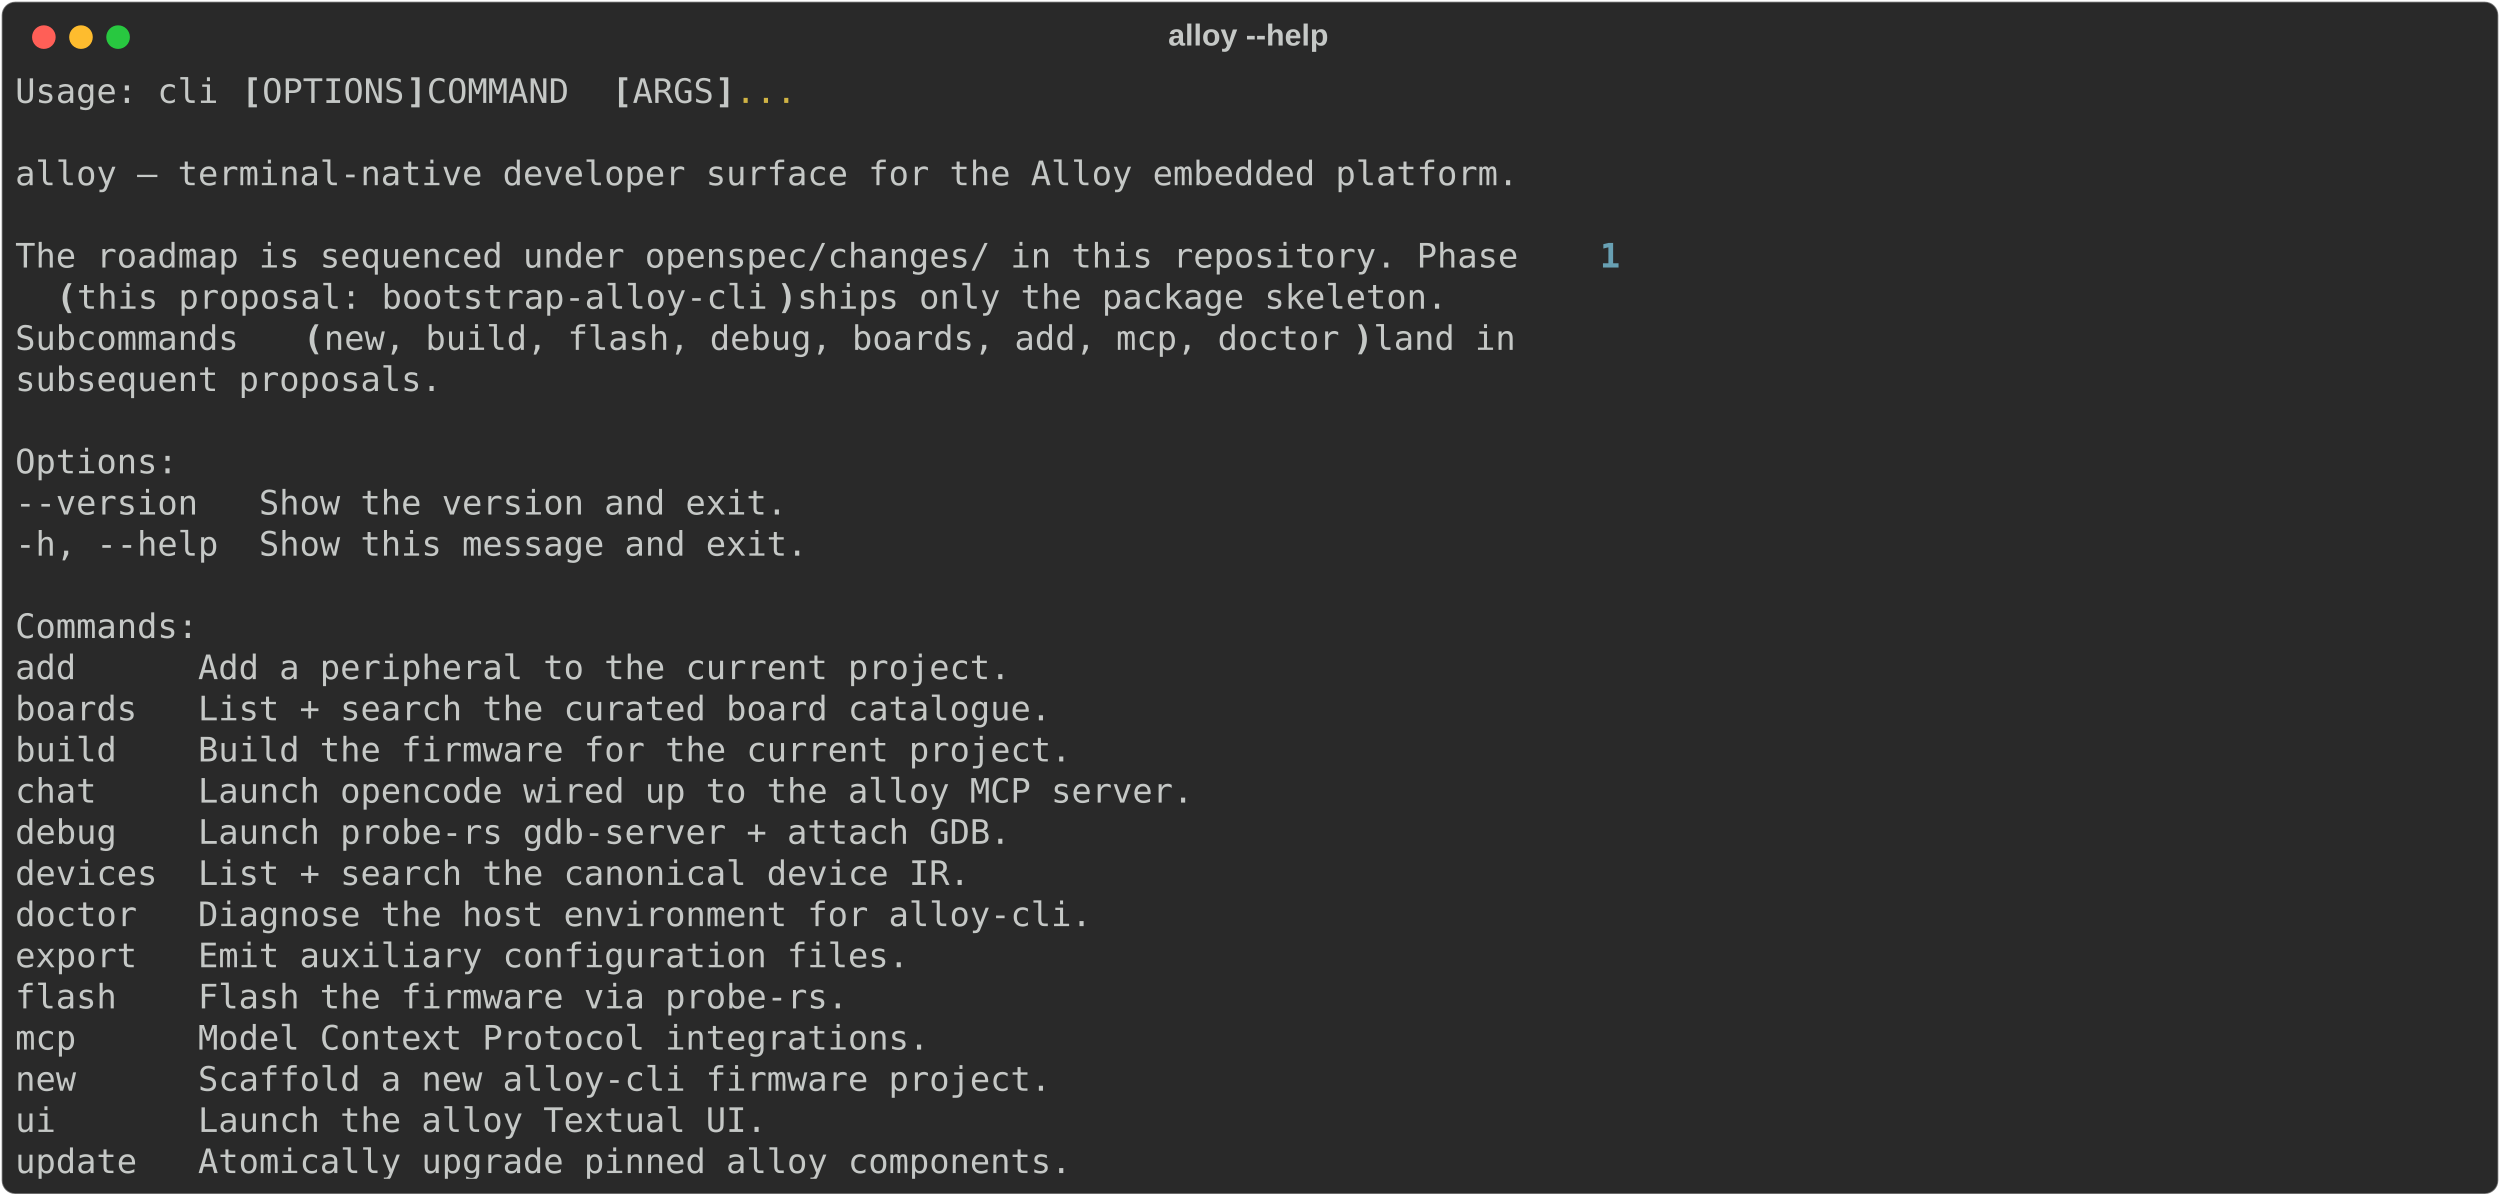
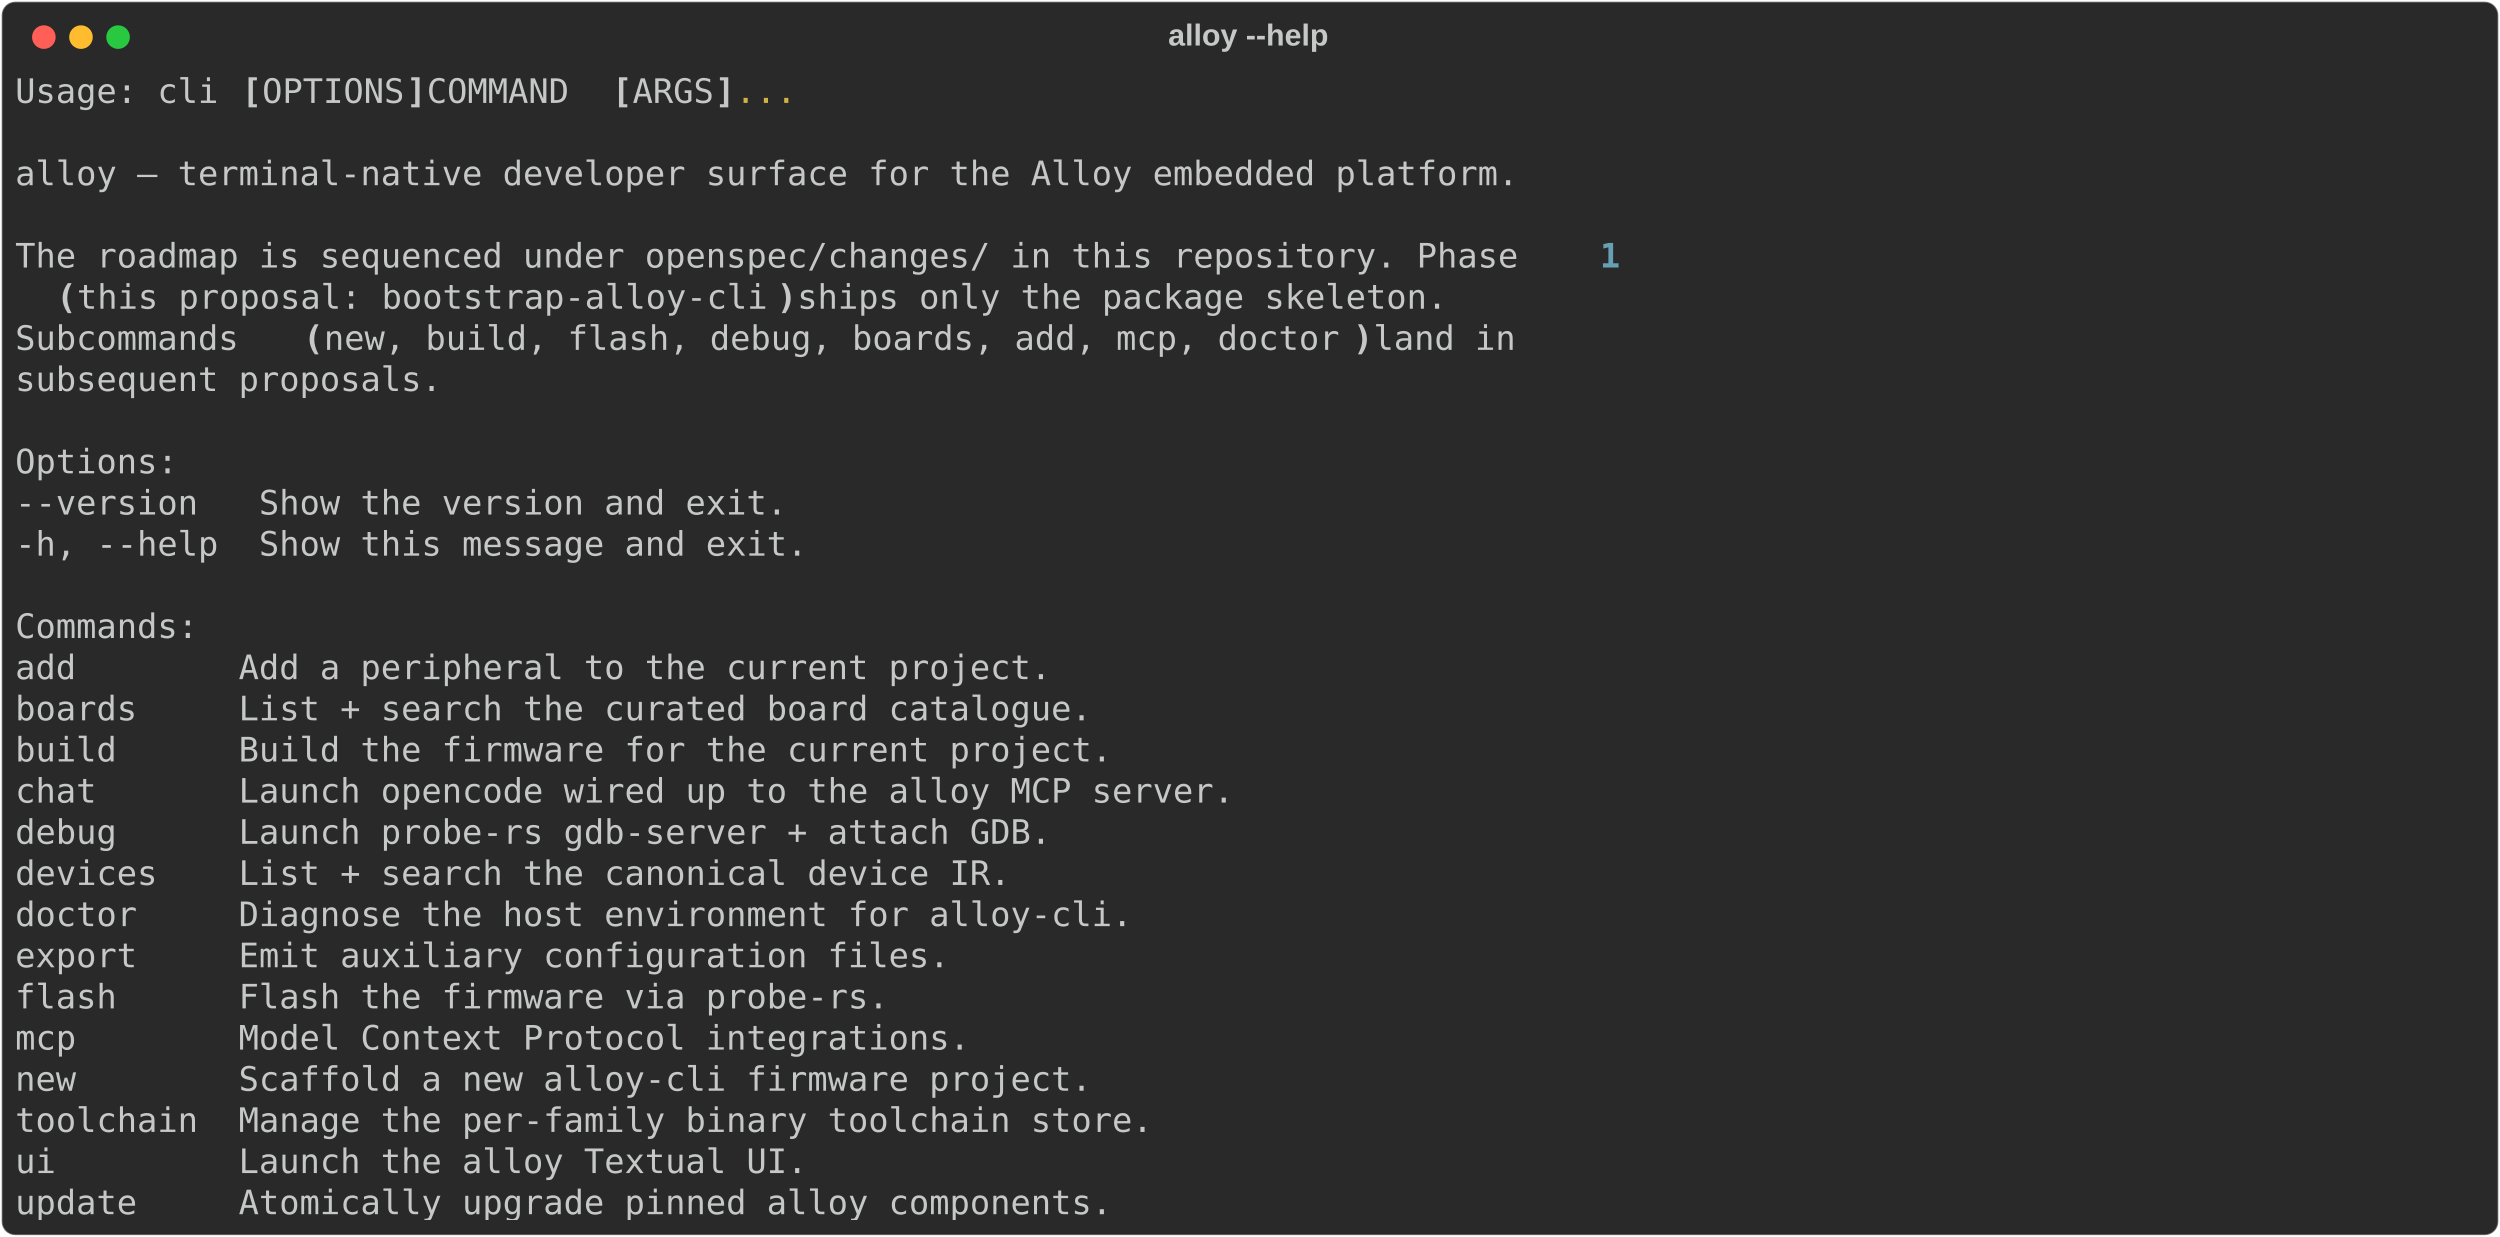
- <svg xmlns="http://www.w3.org/2000/svg" class="rich-terminal" viewBox="0 0 1482 708.8">
+ <svg xmlns="http://www.w3.org/2000/svg" class="rich-terminal" viewBox="0 0 1482 733.2">
  <style>

    @font-face {
        font-family: "Fira Code";
        src: local("FiraCode-Regular"),
                url("https://cdnjs.cloudflare.com/ajax/libs/firacode/6.2.0/woff2/FiraCode-Regular.woff2") format("woff2"),
                url("https://cdnjs.cloudflare.com/ajax/libs/firacode/6.2.0/woff/FiraCode-Regular.woff") format("woff");
        font-style: normal;
        font-weight: 400;
    }
    @font-face {
        font-family: "Fira Code";
        src: local("FiraCode-Bold"),
                url("https://cdnjs.cloudflare.com/ajax/libs/firacode/6.2.0/woff2/FiraCode-Bold.woff2") format("woff2"),
                url("https://cdnjs.cloudflare.com/ajax/libs/firacode/6.2.0/woff/FiraCode-Bold.woff") format("woff");
        font-style: bold;
        font-weight: 700;
    }

-     .terminal-7811762-matrix {
+     .terminal-matrix {
        font-family: Fira Code, monospace;
        font-size: 20px;
        line-height: 24.4px;
        font-variant-east-asian: full-width;
    }

-     .terminal-7811762-title {
+     .terminal-title {
        font-size: 18px;
        font-weight: bold;
        font-family: arial;
    }

-     .terminal-7811762-r1 { fill: #c5c8c6 }
- .terminal-7811762-r2 { fill: #c5c8c6;font-weight: bold }
- .terminal-7811762-r3 { fill: #d0b344 }
- .terminal-7811762-r4 { fill: #68a0b3;font-weight: bold }
+     .terminal-r1 { fill: #c5c8c6 }
+ .terminal-r2 { fill: #c5c8c6;font-weight: bold }
+ .terminal-r3 { fill: #d0b344 }
+ .terminal-r4 { fill: #68a0b3;font-weight: bold }
    </style>
  <defs>
-     <clipPath id="terminal-7811762-clip-terminal">
-       <rect x="0" y="0" width="1463.0" height="657.8" />
-     </clipPath>
-     <clipPath id="terminal-7811762-line-0">
+     <clipPath id="terminal-clip-terminal">
+       <rect x="0" y="0" width="1463.0" height="682.2" />
+     </clipPath>
+     <clipPath id="terminal-line-0">
      <rect x="0" y="1.5" width="1464" height="24.65" />
    </clipPath>
-     <clipPath id="terminal-7811762-line-1">
+     <clipPath id="terminal-line-1">
      <rect x="0" y="25.9" width="1464" height="24.65" />
    </clipPath>
-     <clipPath id="terminal-7811762-line-2">
+     <clipPath id="terminal-line-2">
      <rect x="0" y="50.3" width="1464" height="24.65" />
    </clipPath>
-     <clipPath id="terminal-7811762-line-3">
+     <clipPath id="terminal-line-3">
      <rect x="0" y="74.7" width="1464" height="24.65" />
    </clipPath>
-     <clipPath id="terminal-7811762-line-4">
+     <clipPath id="terminal-line-4">
      <rect x="0" y="99.1" width="1464" height="24.65" />
    </clipPath>
-     <clipPath id="terminal-7811762-line-5">
+     <clipPath id="terminal-line-5">
      <rect x="0" y="123.5" width="1464" height="24.65" />
    </clipPath>
-     <clipPath id="terminal-7811762-line-6">
+     <clipPath id="terminal-line-6">
      <rect x="0" y="147.9" width="1464" height="24.65" />
    </clipPath>
-     <clipPath id="terminal-7811762-line-7">
+     <clipPath id="terminal-line-7">
      <rect x="0" y="172.3" width="1464" height="24.65" />
    </clipPath>
-     <clipPath id="terminal-7811762-line-8">
+     <clipPath id="terminal-line-8">
      <rect x="0" y="196.7" width="1464" height="24.65" />
    </clipPath>
-     <clipPath id="terminal-7811762-line-9">
+     <clipPath id="terminal-line-9">
      <rect x="0" y="221.1" width="1464" height="24.65" />
    </clipPath>
-     <clipPath id="terminal-7811762-line-10">
+     <clipPath id="terminal-line-10">
      <rect x="0" y="245.5" width="1464" height="24.65" />
    </clipPath>
-     <clipPath id="terminal-7811762-line-11">
+     <clipPath id="terminal-line-11">
      <rect x="0" y="269.9" width="1464" height="24.65" />
    </clipPath>
-     <clipPath id="terminal-7811762-line-12">
+     <clipPath id="terminal-line-12">
      <rect x="0" y="294.3" width="1464" height="24.65" />
    </clipPath>
-     <clipPath id="terminal-7811762-line-13">
+     <clipPath id="terminal-line-13">
      <rect x="0" y="318.7" width="1464" height="24.65" />
    </clipPath>
-     <clipPath id="terminal-7811762-line-14">
+     <clipPath id="terminal-line-14">
      <rect x="0" y="343.1" width="1464" height="24.65" />
    </clipPath>
-     <clipPath id="terminal-7811762-line-15">
+     <clipPath id="terminal-line-15">
      <rect x="0" y="367.5" width="1464" height="24.65" />
    </clipPath>
-     <clipPath id="terminal-7811762-line-16">
+     <clipPath id="terminal-line-16">
      <rect x="0" y="391.9" width="1464" height="24.65" />
    </clipPath>
-     <clipPath id="terminal-7811762-line-17">
+     <clipPath id="terminal-line-17">
      <rect x="0" y="416.3" width="1464" height="24.65" />
    </clipPath>
-     <clipPath id="terminal-7811762-line-18">
+     <clipPath id="terminal-line-18">
      <rect x="0" y="440.7" width="1464" height="24.65" />
    </clipPath>
-     <clipPath id="terminal-7811762-line-19">
+     <clipPath id="terminal-line-19">
      <rect x="0" y="465.1" width="1464" height="24.65" />
    </clipPath>
-     <clipPath id="terminal-7811762-line-20">
+     <clipPath id="terminal-line-20">
      <rect x="0" y="489.5" width="1464" height="24.65" />
    </clipPath>
-     <clipPath id="terminal-7811762-line-21">
+     <clipPath id="terminal-line-21">
      <rect x="0" y="513.9" width="1464" height="24.65" />
    </clipPath>
-     <clipPath id="terminal-7811762-line-22">
+     <clipPath id="terminal-line-22">
      <rect x="0" y="538.3" width="1464" height="24.65" />
    </clipPath>
-     <clipPath id="terminal-7811762-line-23">
+     <clipPath id="terminal-line-23">
      <rect x="0" y="562.7" width="1464" height="24.65" />
    </clipPath>
-     <clipPath id="terminal-7811762-line-24">
+     <clipPath id="terminal-line-24">
      <rect x="0" y="587.1" width="1464" height="24.65" />
    </clipPath>
-     <clipPath id="terminal-7811762-line-25">
+     <clipPath id="terminal-line-25">
      <rect x="0" y="611.5" width="1464" height="24.65" />
    </clipPath>
+     <clipPath id="terminal-line-26">
+       <rect x="0" y="635.9" width="1464" height="24.65" />
+     </clipPath>
  </defs>
-   <rect fill="#292929" stroke="rgba(255,255,255,0.35)" stroke-width="1" x="1" y="1" width="1480" height="706.8" rx="8" />
-   <text class="terminal-7811762-title" fill="#c5c8c6" text-anchor="middle" x="740" y="27">alloy --help</text>
+   <rect fill="#292929" stroke="rgba(255,255,255,0.35)" stroke-width="1" x="1" y="1" width="1480" height="731.2" rx="8" />
+   <text class="terminal-title" fill="#c5c8c6" text-anchor="middle" x="740" y="27">alloy --help</text>
  <g transform="translate(26,22)">
    <circle cx="0" cy="0" r="7" fill="#ff5f57" />
    <circle cx="22" cy="0" r="7" fill="#febc2e" />
    <circle cx="44" cy="0" r="7" fill="#28c840" />
  </g>
-   <g transform="translate(9, 41)" clip-path="url(#terminal-7811762-clip-terminal)">
-     <g class="terminal-7811762-matrix">
-       <text class="terminal-7811762-r1" x="0" y="20" textLength="134.2" clip-path="url(#terminal-7811762-line-0)">Usage: cli </text>
-       <text class="terminal-7811762-r2" x="134.2" y="20" textLength="12.2" clip-path="url(#terminal-7811762-line-0)">[</text>
-       <text class="terminal-7811762-r1" x="146.4" y="20" textLength="85.4" clip-path="url(#terminal-7811762-line-0)">OPTIONS</text>
-       <text class="terminal-7811762-r2" x="231.8" y="20" textLength="12.2" clip-path="url(#terminal-7811762-line-0)">]</text>
-       <text class="terminal-7811762-r1" x="244" y="20" textLength="109.8" clip-path="url(#terminal-7811762-line-0)"> COMMAND </text>
-       <text class="terminal-7811762-r2" x="353.8" y="20" textLength="12.2" clip-path="url(#terminal-7811762-line-0)">[</text>
-       <text class="terminal-7811762-r1" x="366" y="20" textLength="48.8" clip-path="url(#terminal-7811762-line-0)">ARGS</text>
-       <text class="terminal-7811762-r2" x="414.8" y="20" textLength="12.2" clip-path="url(#terminal-7811762-line-0)">]</text>
-       <text class="terminal-7811762-r3" x="427" y="20" textLength="36.6" clip-path="url(#terminal-7811762-line-0)">...</text>
-       <text class="terminal-7811762-r1" x="1464" y="20" textLength="12.2" clip-path="url(#terminal-7811762-line-0)">
- </text>
-       <text class="terminal-7811762-r1" x="1464" y="44.4" textLength="12.2" clip-path="url(#terminal-7811762-line-1)">
- </text>
-       <text class="terminal-7811762-r1" x="0" y="68.8" textLength="927.2" clip-path="url(#terminal-7811762-line-2)">  alloy — terminal-native developer surface for the Alloy embedded platform.</text>
-       <text class="terminal-7811762-r1" x="1464" y="68.8" textLength="12.2" clip-path="url(#terminal-7811762-line-2)">
- </text>
-       <text class="terminal-7811762-r1" x="1464" y="93.2" textLength="12.2" clip-path="url(#terminal-7811762-line-3)">
- </text>
-       <text class="terminal-7811762-r1" x="0" y="117.6" textLength="939.4" clip-path="url(#terminal-7811762-line-4)">  The roadmap is sequenced under openspec/changes/ in this repository. Phase </text>
-       <text class="terminal-7811762-r4" x="939.4" y="117.6" textLength="12.2" clip-path="url(#terminal-7811762-line-4)">1</text>
-       <text class="terminal-7811762-r1" x="1464" y="117.6" textLength="12.2" clip-path="url(#terminal-7811762-line-4)">
- </text>
-       <text class="terminal-7811762-r2" x="24.4" y="142" textLength="12.2" clip-path="url(#terminal-7811762-line-5)">(</text>
-       <text class="terminal-7811762-r1" x="36.6" y="142" textLength="414.8" clip-path="url(#terminal-7811762-line-5)">this proposal: bootstrap-alloy-cli</text>
-       <text class="terminal-7811762-r2" x="451.4" y="142" textLength="12.2" clip-path="url(#terminal-7811762-line-5)">)</text>
-       <text class="terminal-7811762-r1" x="463.6" y="142" textLength="402.6" clip-path="url(#terminal-7811762-line-5)"> ships only the package skeleton.</text>
-       <text class="terminal-7811762-r1" x="1464" y="142" textLength="12.2" clip-path="url(#terminal-7811762-line-5)">
- </text>
-       <text class="terminal-7811762-r1" x="0" y="166.4" textLength="170.8" clip-path="url(#terminal-7811762-line-6)">  Subcommands </text>
-       <text class="terminal-7811762-r2" x="170.8" y="166.4" textLength="12.2" clip-path="url(#terminal-7811762-line-6)">(</text>
-       <text class="terminal-7811762-r1" x="183" y="166.4" textLength="610" clip-path="url(#terminal-7811762-line-6)">new, build, flash, debug, boards, add, mcp, doctor</text>
-       <text class="terminal-7811762-r2" x="793" y="166.4" textLength="12.2" clip-path="url(#terminal-7811762-line-6)">)</text>
-       <text class="terminal-7811762-r1" x="805.2" y="166.4" textLength="97.6" clip-path="url(#terminal-7811762-line-6)"> land in</text>
-       <text class="terminal-7811762-r1" x="1464" y="166.4" textLength="12.2" clip-path="url(#terminal-7811762-line-6)">
- </text>
-       <text class="terminal-7811762-r1" x="0" y="190.8" textLength="280.6" clip-path="url(#terminal-7811762-line-7)">  subsequent proposals.</text>
-       <text class="terminal-7811762-r1" x="1464" y="190.8" textLength="12.2" clip-path="url(#terminal-7811762-line-7)">
- </text>
-       <text class="terminal-7811762-r1" x="1464" y="215.2" textLength="12.2" clip-path="url(#terminal-7811762-line-8)">
- </text>
-       <text class="terminal-7811762-r1" x="0" y="239.6" textLength="97.6" clip-path="url(#terminal-7811762-line-9)">Options:</text>
-       <text class="terminal-7811762-r1" x="1464" y="239.6" textLength="12.2" clip-path="url(#terminal-7811762-line-9)">
- </text>
-       <text class="terminal-7811762-r1" x="0" y="264" textLength="488" clip-path="url(#terminal-7811762-line-10)">  --version   Show the version and exit.</text>
-       <text class="terminal-7811762-r1" x="1464" y="264" textLength="12.2" clip-path="url(#terminal-7811762-line-10)">
- </text>
-       <text class="terminal-7811762-r1" x="0" y="288.4" textLength="500.2" clip-path="url(#terminal-7811762-line-11)">  -h, --help  Show this message and exit.</text>
-       <text class="terminal-7811762-r1" x="1464" y="288.4" textLength="12.2" clip-path="url(#terminal-7811762-line-11)">
- </text>
-       <text class="terminal-7811762-r1" x="1464" y="312.8" textLength="12.2" clip-path="url(#terminal-7811762-line-12)">
- </text>
-       <text class="terminal-7811762-r1" x="0" y="337.2" textLength="109.8" clip-path="url(#terminal-7811762-line-13)">Commands:</text>
-       <text class="terminal-7811762-r1" x="1464" y="337.2" textLength="12.2" clip-path="url(#terminal-7811762-line-13)">
- </text>
-       <text class="terminal-7811762-r1" x="0" y="361.6" textLength="622.2" clip-path="url(#terminal-7811762-line-14)">  add      Add a peripheral to the current project.</text>
-       <text class="terminal-7811762-r1" x="1464" y="361.6" textLength="12.2" clip-path="url(#terminal-7811762-line-14)">
- </text>
-       <text class="terminal-7811762-r1" x="0" y="386" textLength="646.6" clip-path="url(#terminal-7811762-line-15)">  boards   List + search the curated board catalogue.</text>
-       <text class="terminal-7811762-r1" x="1464" y="386" textLength="12.2" clip-path="url(#terminal-7811762-line-15)">
- </text>
-       <text class="terminal-7811762-r1" x="0" y="410.4" textLength="658.8" clip-path="url(#terminal-7811762-line-16)">  build    Build the firmware for the current project.</text>
-       <text class="terminal-7811762-r1" x="1464" y="410.4" textLength="12.2" clip-path="url(#terminal-7811762-line-16)">
- </text>
-       <text class="terminal-7811762-r1" x="0" y="434.8" textLength="732" clip-path="url(#terminal-7811762-line-17)">  chat     Launch opencode wired up to the alloy MCP server.</text>
-       <text class="terminal-7811762-r1" x="1464" y="434.8" textLength="12.2" clip-path="url(#terminal-7811762-line-17)">
- </text>
-       <text class="terminal-7811762-r1" x="0" y="459.2" textLength="622.2" clip-path="url(#terminal-7811762-line-18)">  debug    Launch probe-rs gdb-server + attach GDB.</text>
-       <text class="terminal-7811762-r1" x="1464" y="459.2" textLength="12.2" clip-path="url(#terminal-7811762-line-18)">
- </text>
-       <text class="terminal-7811762-r1" x="0" y="483.6" textLength="597.8" clip-path="url(#terminal-7811762-line-19)">  devices  List + search the canonical device IR.</text>
-       <text class="terminal-7811762-r1" x="1464" y="483.6" textLength="12.2" clip-path="url(#terminal-7811762-line-19)">
- </text>
-       <text class="terminal-7811762-r1" x="0" y="508" textLength="671" clip-path="url(#terminal-7811762-line-20)">  doctor   Diagnose the host environment for alloy-cli.</text>
-       <text class="terminal-7811762-r1" x="1464" y="508" textLength="12.2" clip-path="url(#terminal-7811762-line-20)">
- </text>
-       <text class="terminal-7811762-r1" x="0" y="532.4" textLength="561.2" clip-path="url(#terminal-7811762-line-21)">  export   Emit auxiliary configuration files.</text>
-       <text class="terminal-7811762-r1" x="1464" y="532.4" textLength="12.2" clip-path="url(#terminal-7811762-line-21)">
- </text>
-       <text class="terminal-7811762-r1" x="0" y="556.8" textLength="524.6" clip-path="url(#terminal-7811762-line-22)">  flash    Flash the firmware via probe-rs.</text>
-       <text class="terminal-7811762-r1" x="1464" y="556.8" textLength="12.2" clip-path="url(#terminal-7811762-line-22)">
- </text>
-       <text class="terminal-7811762-r1" x="0" y="581.2" textLength="573.4" clip-path="url(#terminal-7811762-line-23)">  mcp      Model Context Protocol integrations.</text>
-       <text class="terminal-7811762-r1" x="1464" y="581.2" textLength="12.2" clip-path="url(#terminal-7811762-line-23)">
- </text>
-       <text class="terminal-7811762-r1" x="0" y="605.6" textLength="646.6" clip-path="url(#terminal-7811762-line-24)">  new      Scaffold a new alloy-cli firmware project.</text>
-       <text class="terminal-7811762-r1" x="1464" y="605.6" textLength="12.2" clip-path="url(#terminal-7811762-line-24)">
- </text>
-       <text class="terminal-7811762-r1" x="0" y="630" textLength="475.8" clip-path="url(#terminal-7811762-line-25)">  ui       Launch the alloy Textual UI.</text>
-       <text class="terminal-7811762-r1" x="1464" y="630" textLength="12.2" clip-path="url(#terminal-7811762-line-25)">
- </text>
-       <text class="terminal-7811762-r1" x="0" y="654.4" textLength="658.8" clip-path="url(#terminal-7811762-line-26)">  update   Atomically upgrade pinned alloy components.</text>
-       <text class="terminal-7811762-r1" x="1464" y="654.4" textLength="12.2" clip-path="url(#terminal-7811762-line-26)">
+   <g transform="translate(9, 41)" clip-path="url(#terminal-clip-terminal)">
+     <g class="terminal-matrix">
+       <text class="terminal-r1" x="0" y="20" textLength="134.2" clip-path="url(#terminal-line-0)">Usage: cli </text>
+       <text class="terminal-r2" x="134.2" y="20" textLength="12.2" clip-path="url(#terminal-line-0)">[</text>
+       <text class="terminal-r1" x="146.4" y="20" textLength="85.4" clip-path="url(#terminal-line-0)">OPTIONS</text>
+       <text class="terminal-r2" x="231.8" y="20" textLength="12.2" clip-path="url(#terminal-line-0)">]</text>
+       <text class="terminal-r1" x="244" y="20" textLength="109.8" clip-path="url(#terminal-line-0)"> COMMAND </text>
+       <text class="terminal-r2" x="353.8" y="20" textLength="12.2" clip-path="url(#terminal-line-0)">[</text>
+       <text class="terminal-r1" x="366" y="20" textLength="48.8" clip-path="url(#terminal-line-0)">ARGS</text>
+       <text class="terminal-r2" x="414.8" y="20" textLength="12.2" clip-path="url(#terminal-line-0)">]</text>
+       <text class="terminal-r3" x="427" y="20" textLength="36.6" clip-path="url(#terminal-line-0)">...</text>
+       <text class="terminal-r1" x="1464" y="20" textLength="12.2" clip-path="url(#terminal-line-0)">
+ </text>
+       <text class="terminal-r1" x="1464" y="44.4" textLength="12.2" clip-path="url(#terminal-line-1)">
+ </text>
+       <text class="terminal-r1" x="0" y="68.8" textLength="927.2" clip-path="url(#terminal-line-2)">  alloy — terminal-native developer surface for the Alloy embedded platform.</text>
+       <text class="terminal-r1" x="1464" y="68.8" textLength="12.2" clip-path="url(#terminal-line-2)">
+ </text>
+       <text class="terminal-r1" x="1464" y="93.2" textLength="12.2" clip-path="url(#terminal-line-3)">
+ </text>
+       <text class="terminal-r1" x="0" y="117.6" textLength="939.4" clip-path="url(#terminal-line-4)">  The roadmap is sequenced under openspec/changes/ in this repository. Phase </text>
+       <text class="terminal-r4" x="939.4" y="117.6" textLength="12.2" clip-path="url(#terminal-line-4)">1</text>
+       <text class="terminal-r1" x="1464" y="117.6" textLength="12.2" clip-path="url(#terminal-line-4)">
+ </text>
+       <text class="terminal-r2" x="24.4" y="142" textLength="12.2" clip-path="url(#terminal-line-5)">(</text>
+       <text class="terminal-r1" x="36.6" y="142" textLength="414.8" clip-path="url(#terminal-line-5)">this proposal: bootstrap-alloy-cli</text>
+       <text class="terminal-r2" x="451.4" y="142" textLength="12.2" clip-path="url(#terminal-line-5)">)</text>
+       <text class="terminal-r1" x="463.6" y="142" textLength="402.6" clip-path="url(#terminal-line-5)"> ships only the package skeleton.</text>
+       <text class="terminal-r1" x="1464" y="142" textLength="12.2" clip-path="url(#terminal-line-5)">
+ </text>
+       <text class="terminal-r1" x="0" y="166.4" textLength="170.8" clip-path="url(#terminal-line-6)">  Subcommands </text>
+       <text class="terminal-r2" x="170.8" y="166.4" textLength="12.2" clip-path="url(#terminal-line-6)">(</text>
+       <text class="terminal-r1" x="183" y="166.4" textLength="610" clip-path="url(#terminal-line-6)">new, build, flash, debug, boards, add, mcp, doctor</text>
+       <text class="terminal-r2" x="793" y="166.4" textLength="12.2" clip-path="url(#terminal-line-6)">)</text>
+       <text class="terminal-r1" x="805.2" y="166.4" textLength="97.6" clip-path="url(#terminal-line-6)"> land in</text>
+       <text class="terminal-r1" x="1464" y="166.4" textLength="12.2" clip-path="url(#terminal-line-6)">
+ </text>
+       <text class="terminal-r1" x="0" y="190.8" textLength="280.6" clip-path="url(#terminal-line-7)">  subsequent proposals.</text>
+       <text class="terminal-r1" x="1464" y="190.8" textLength="12.2" clip-path="url(#terminal-line-7)">
+ </text>
+       <text class="terminal-r1" x="1464" y="215.2" textLength="12.2" clip-path="url(#terminal-line-8)">
+ </text>
+       <text class="terminal-r1" x="0" y="239.6" textLength="97.6" clip-path="url(#terminal-line-9)">Options:</text>
+       <text class="terminal-r1" x="1464" y="239.6" textLength="12.2" clip-path="url(#terminal-line-9)">
+ </text>
+       <text class="terminal-r1" x="0" y="264" textLength="488" clip-path="url(#terminal-line-10)">  --version   Show the version and exit.</text>
+       <text class="terminal-r1" x="1464" y="264" textLength="12.2" clip-path="url(#terminal-line-10)">
+ </text>
+       <text class="terminal-r1" x="0" y="288.4" textLength="500.2" clip-path="url(#terminal-line-11)">  -h, --help  Show this message and exit.</text>
+       <text class="terminal-r1" x="1464" y="288.4" textLength="12.2" clip-path="url(#terminal-line-11)">
+ </text>
+       <text class="terminal-r1" x="1464" y="312.8" textLength="12.2" clip-path="url(#terminal-line-12)">
+ </text>
+       <text class="terminal-r1" x="0" y="337.2" textLength="109.8" clip-path="url(#terminal-line-13)">Commands:</text>
+       <text class="terminal-r1" x="1464" y="337.2" textLength="12.2" clip-path="url(#terminal-line-13)">
+ </text>
+       <text class="terminal-r1" x="0" y="361.6" textLength="646.6" clip-path="url(#terminal-line-14)">  add        Add a peripheral to the current project.</text>
+       <text class="terminal-r1" x="1464" y="361.6" textLength="12.2" clip-path="url(#terminal-line-14)">
+ </text>
+       <text class="terminal-r1" x="0" y="386" textLength="671" clip-path="url(#terminal-line-15)">  boards     List + search the curated board catalogue.</text>
+       <text class="terminal-r1" x="1464" y="386" textLength="12.2" clip-path="url(#terminal-line-15)">
+ </text>
+       <text class="terminal-r1" x="0" y="410.4" textLength="683.2" clip-path="url(#terminal-line-16)">  build      Build the firmware for the current project.</text>
+       <text class="terminal-r1" x="1464" y="410.4" textLength="12.2" clip-path="url(#terminal-line-16)">
+ </text>
+       <text class="terminal-r1" x="0" y="434.8" textLength="756.4" clip-path="url(#terminal-line-17)">  chat       Launch opencode wired up to the alloy MCP server.</text>
+       <text class="terminal-r1" x="1464" y="434.8" textLength="12.2" clip-path="url(#terminal-line-17)">
+ </text>
+       <text class="terminal-r1" x="0" y="459.2" textLength="646.6" clip-path="url(#terminal-line-18)">  debug      Launch probe-rs gdb-server + attach GDB.</text>
+       <text class="terminal-r1" x="1464" y="459.2" textLength="12.2" clip-path="url(#terminal-line-18)">
+ </text>
+       <text class="terminal-r1" x="0" y="483.6" textLength="622.2" clip-path="url(#terminal-line-19)">  devices    List + search the canonical device IR.</text>
+       <text class="terminal-r1" x="1464" y="483.6" textLength="12.2" clip-path="url(#terminal-line-19)">
+ </text>
+       <text class="terminal-r1" x="0" y="508" textLength="695.4" clip-path="url(#terminal-line-20)">  doctor     Diagnose the host environment for alloy-cli.</text>
+       <text class="terminal-r1" x="1464" y="508" textLength="12.2" clip-path="url(#terminal-line-20)">
+ </text>
+       <text class="terminal-r1" x="0" y="532.4" textLength="585.6" clip-path="url(#terminal-line-21)">  export     Emit auxiliary configuration files.</text>
+       <text class="terminal-r1" x="1464" y="532.4" textLength="12.2" clip-path="url(#terminal-line-21)">
+ </text>
+       <text class="terminal-r1" x="0" y="556.8" textLength="549" clip-path="url(#terminal-line-22)">  flash      Flash the firmware via probe-rs.</text>
+       <text class="terminal-r1" x="1464" y="556.8" textLength="12.2" clip-path="url(#terminal-line-22)">
+ </text>
+       <text class="terminal-r1" x="0" y="581.2" textLength="597.8" clip-path="url(#terminal-line-23)">  mcp        Model Context Protocol integrations.</text>
+       <text class="terminal-r1" x="1464" y="581.2" textLength="12.2" clip-path="url(#terminal-line-23)">
+ </text>
+       <text class="terminal-r1" x="0" y="605.6" textLength="671" clip-path="url(#terminal-line-24)">  new        Scaffold a new alloy-cli firmware project.</text>
+       <text class="terminal-r1" x="1464" y="605.6" textLength="12.2" clip-path="url(#terminal-line-24)">
+ </text>
+       <text class="terminal-r1" x="0" y="630" textLength="707.6" clip-path="url(#terminal-line-25)">  toolchain  Manage the per-family binary toolchain store.</text>
+       <text class="terminal-r1" x="1464" y="630" textLength="12.2" clip-path="url(#terminal-line-25)">
+ </text>
+       <text class="terminal-r1" x="0" y="654.4" textLength="500.2" clip-path="url(#terminal-line-26)">  ui         Launch the alloy Textual UI.</text>
+       <text class="terminal-r1" x="1464" y="654.4" textLength="12.2" clip-path="url(#terminal-line-26)">
+ </text>
+       <text class="terminal-r1" x="0" y="678.8" textLength="683.2" clip-path="url(#terminal-line-27)">  update     Atomically upgrade pinned alloy components.</text>
+       <text class="terminal-r1" x="1464" y="678.8" textLength="12.2" clip-path="url(#terminal-line-27)">
</text>
    </g>
  </g>
</svg>
